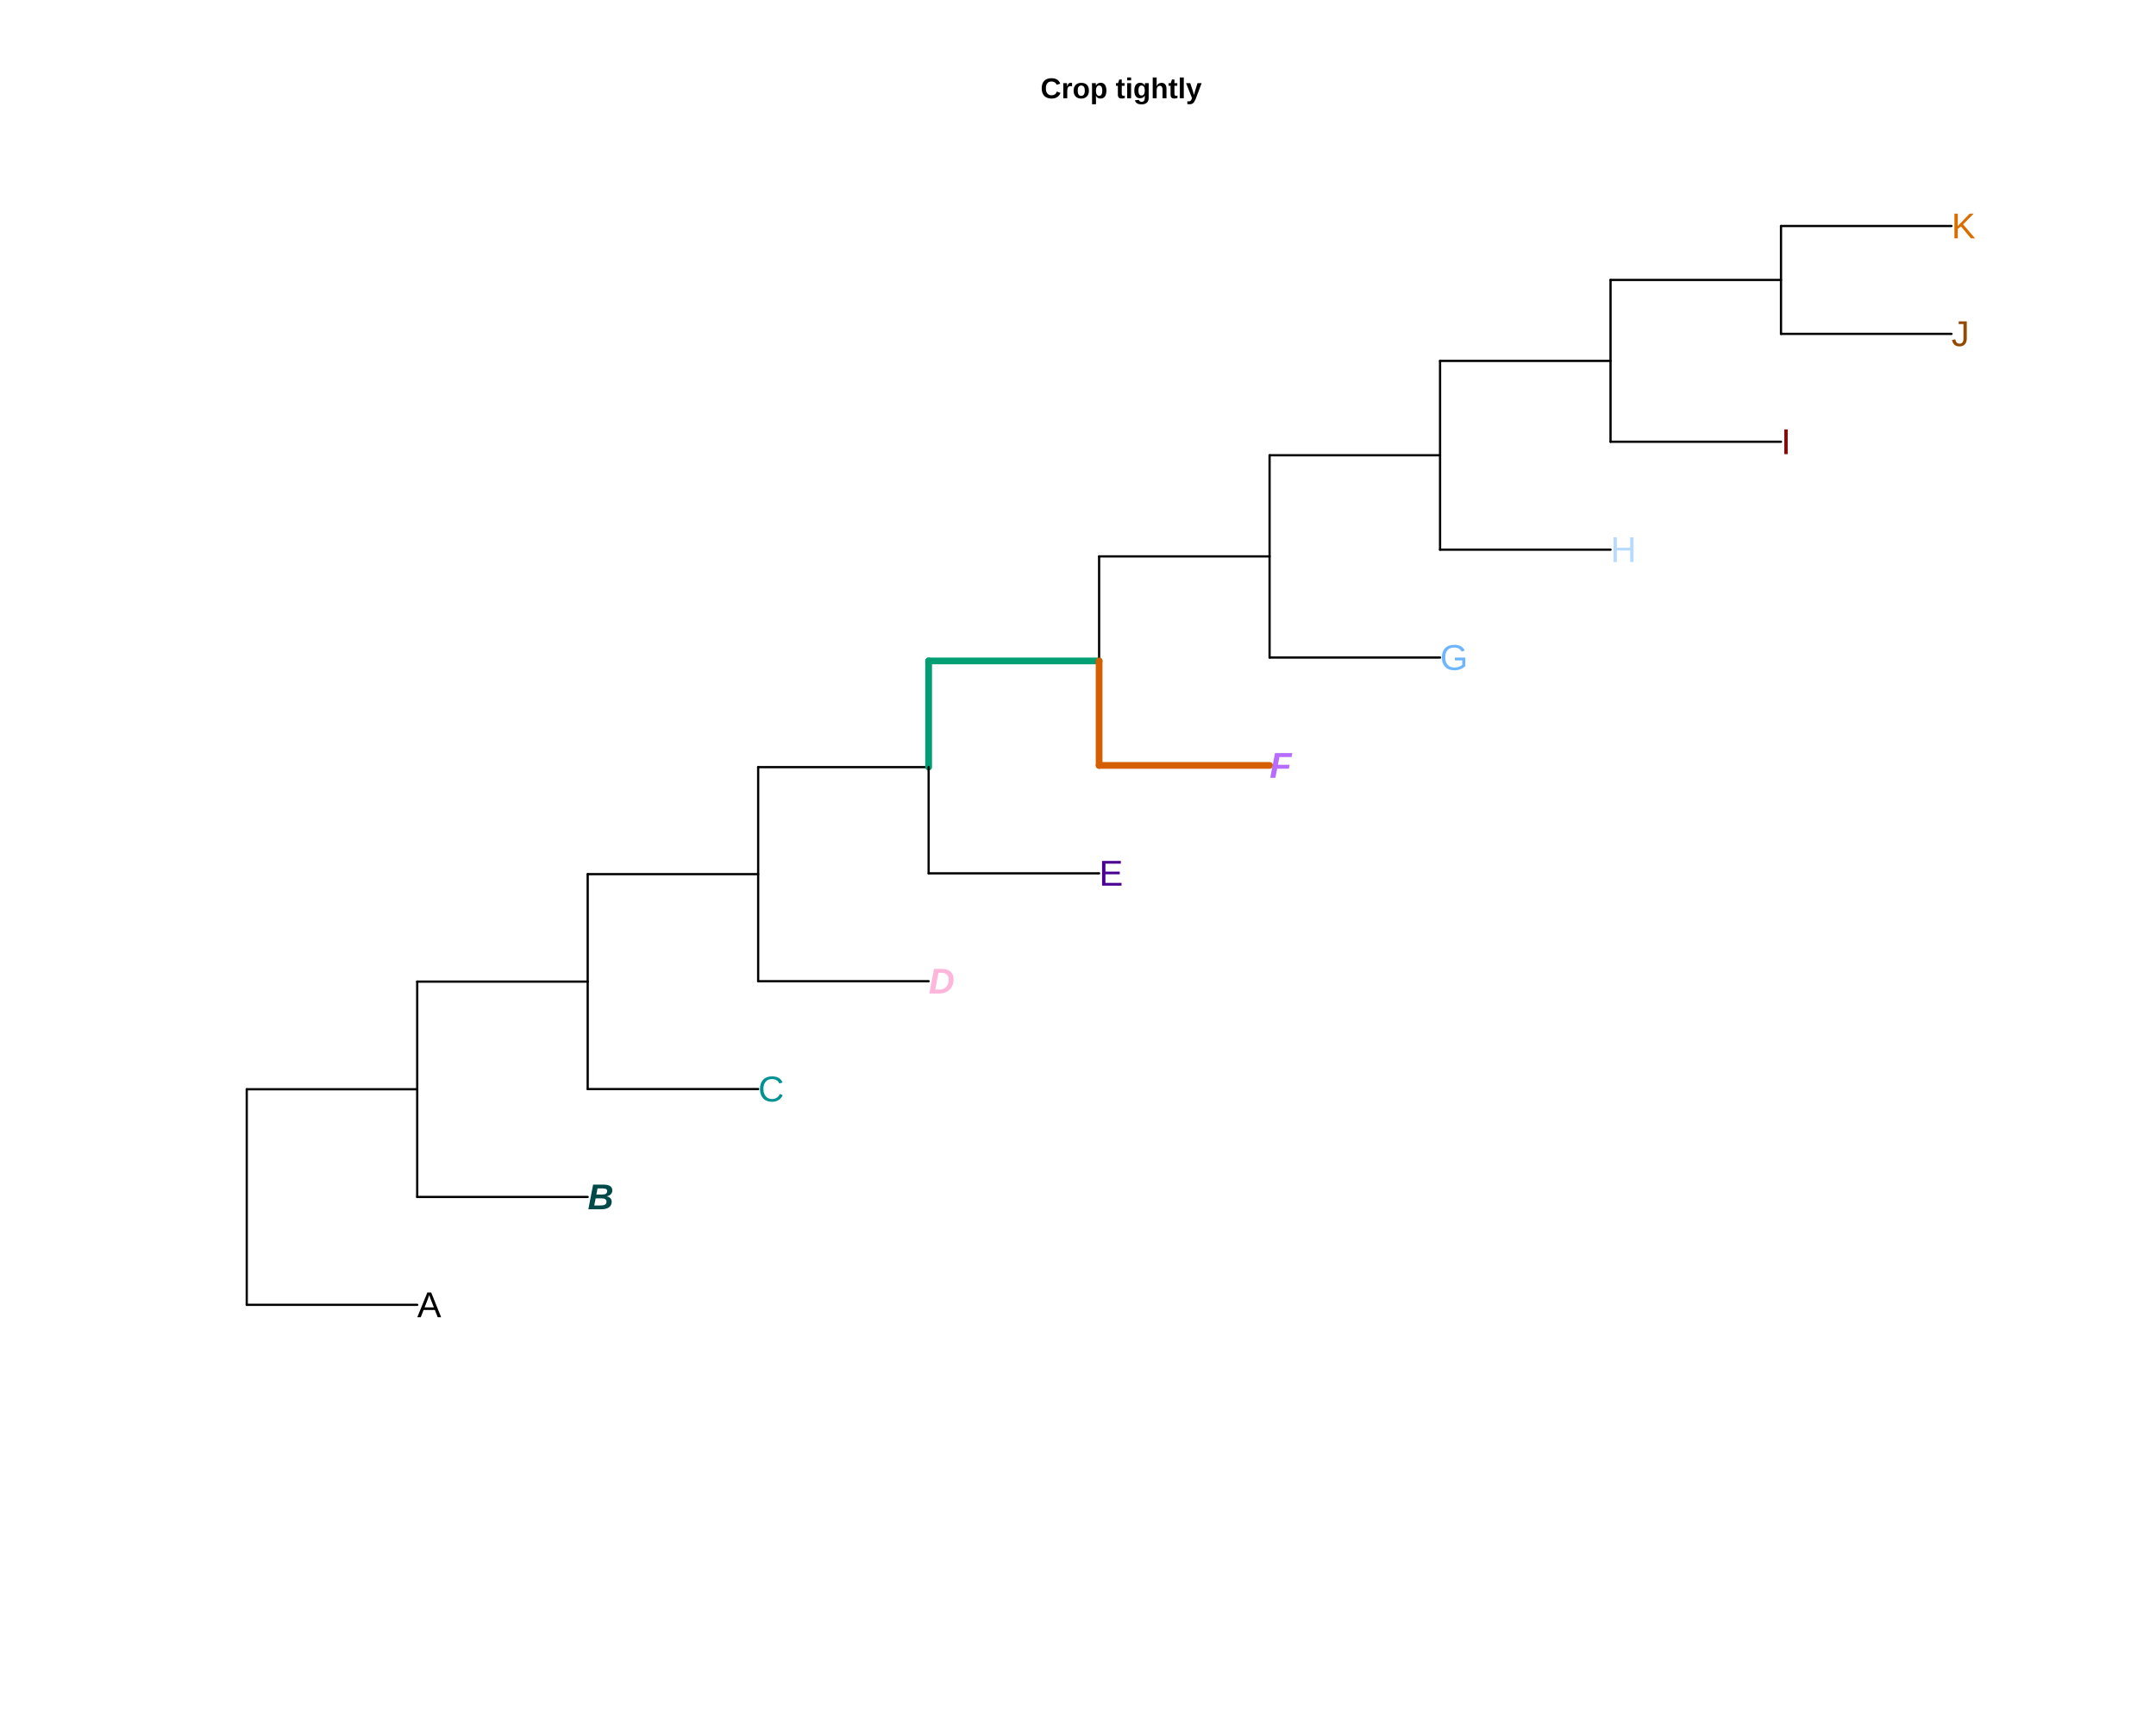
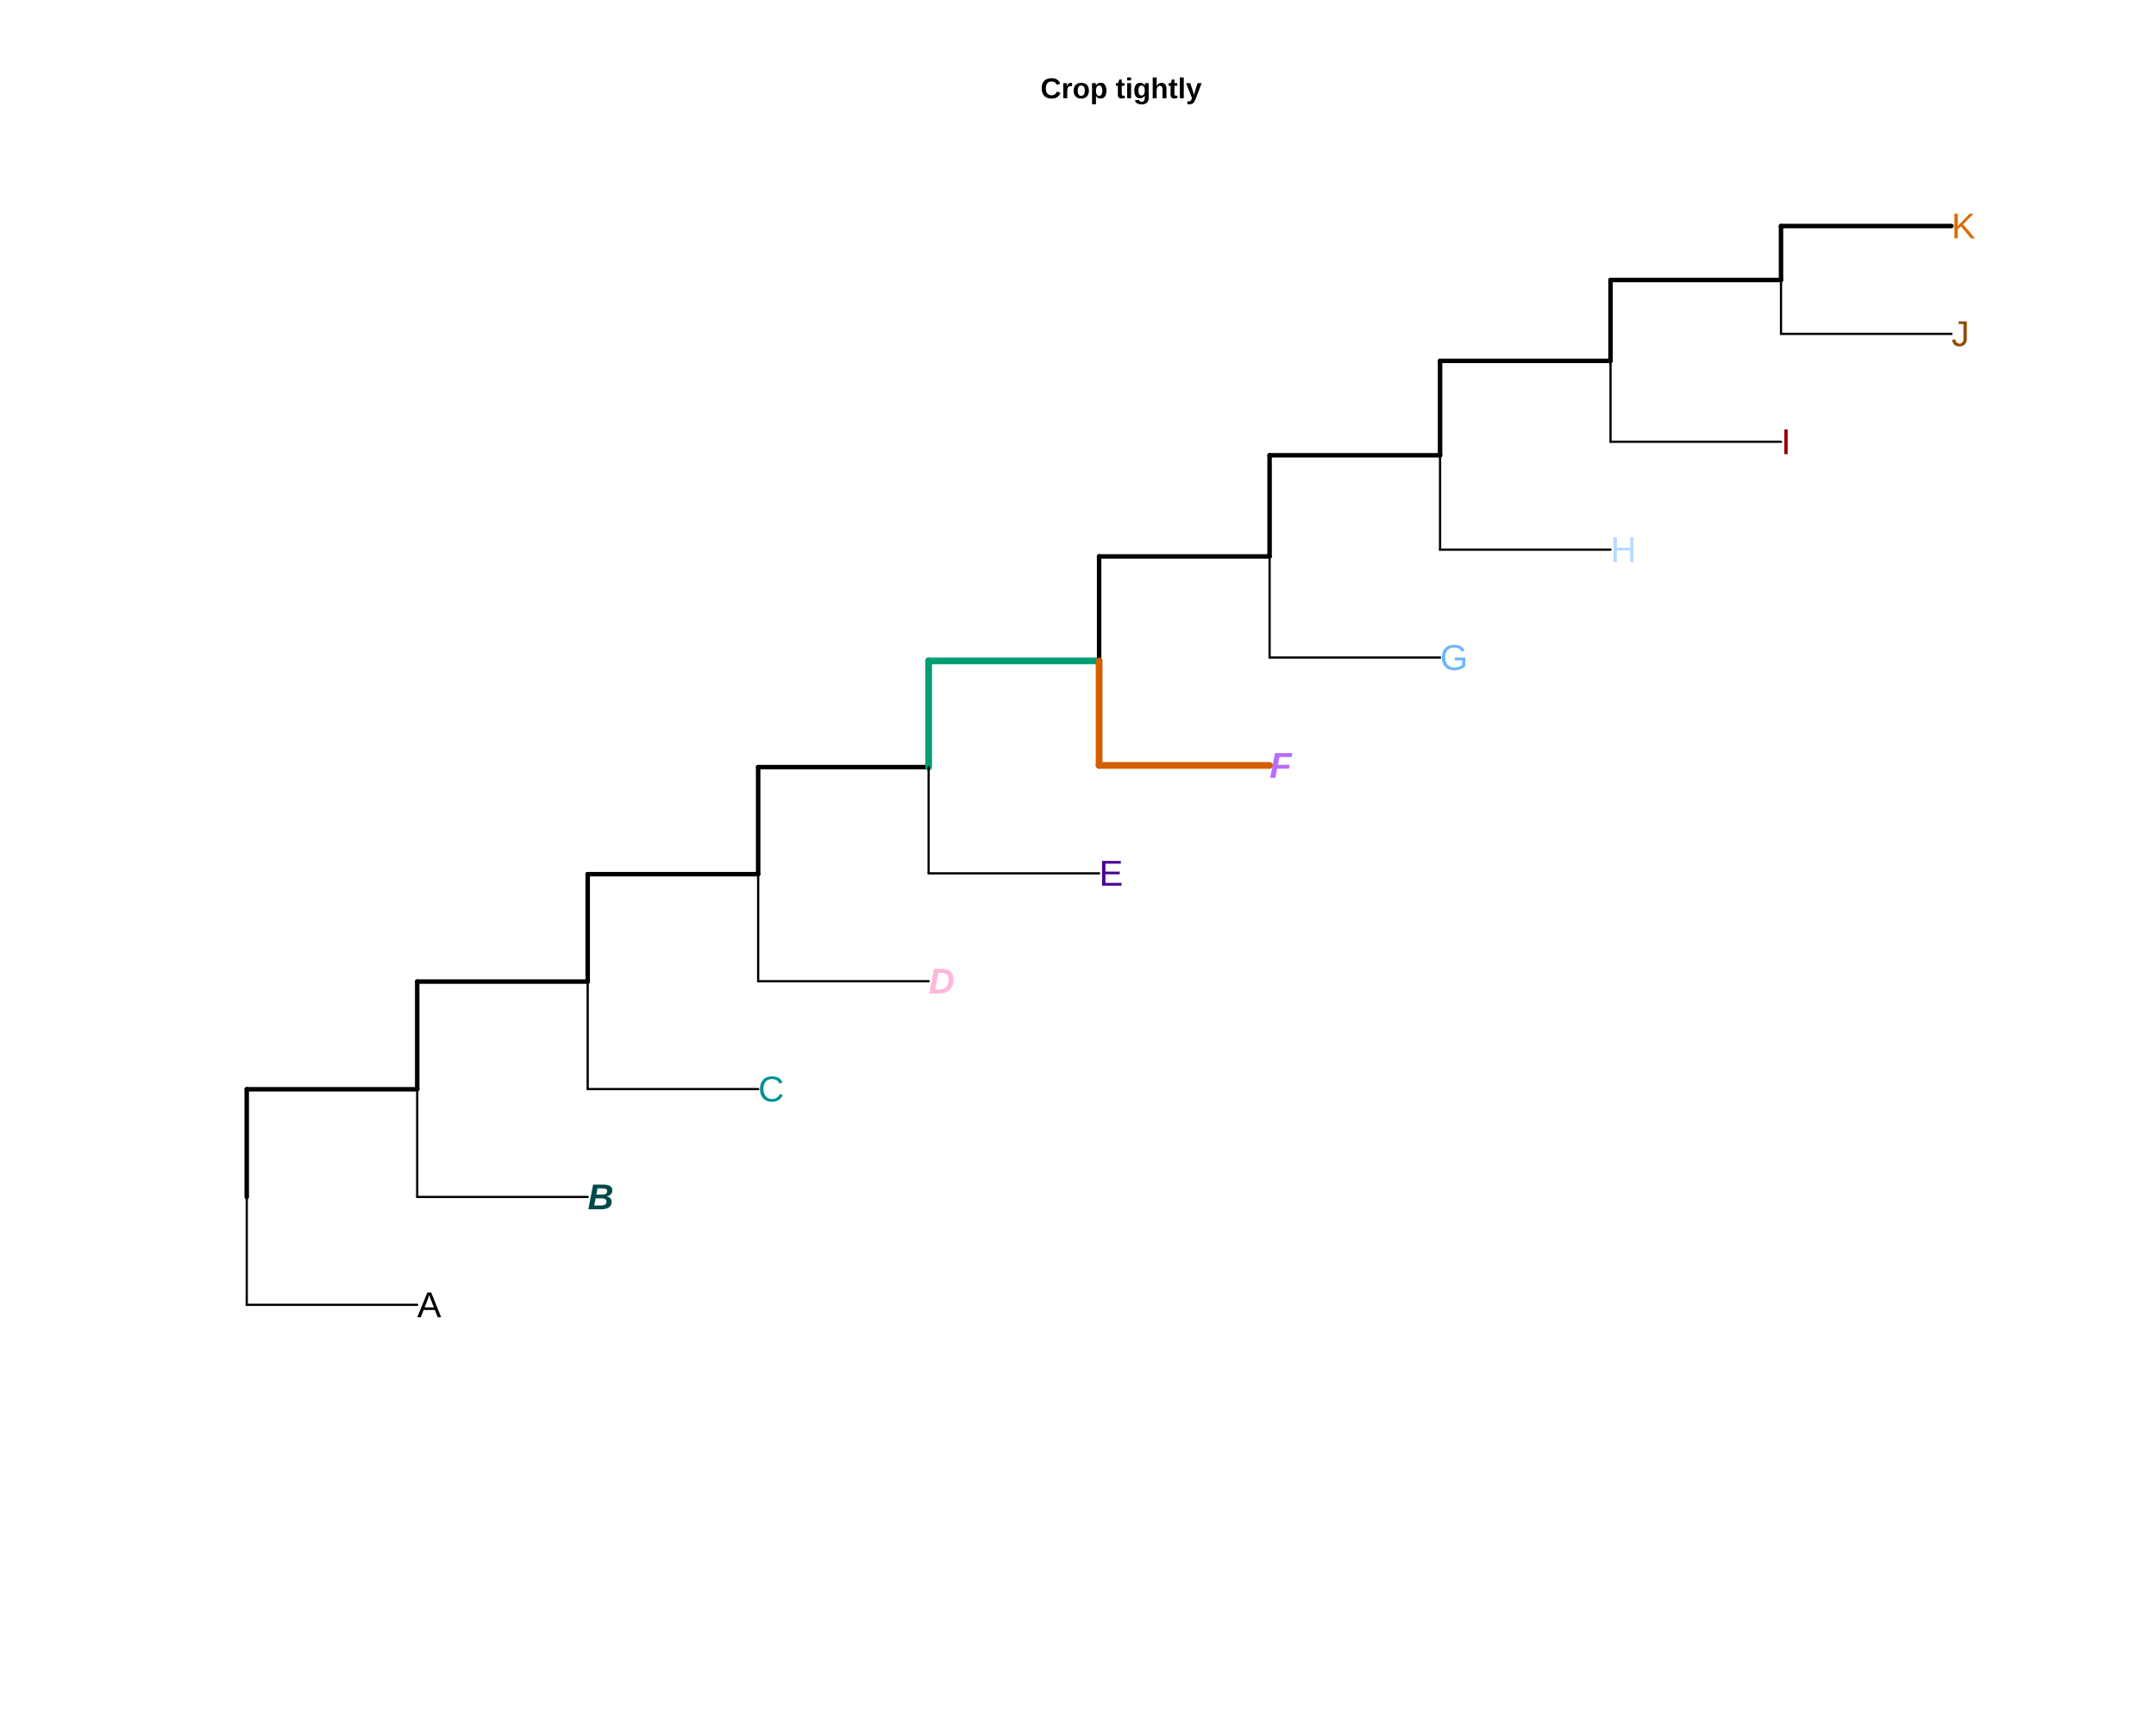
<svg xmlns="http://www.w3.org/2000/svg" viewBox="0 0 720.00 576.00">
  <defs>
    <style type="text/css">
    line, polyline, polygon, path, rect, circle {
      fill: none;
      stroke: #000000;
      stroke-linecap: round;
      stroke-linejoin: round;
      stroke-miterlimit: 10.00;
    }
  </style>
  </defs>
  <rect width="100%" height="100%" style="stroke: none; fill: #FFFFFF;" />
  <text x="347.49" y="32.82" style="font-size: 9.60px; font-weight: bold; font-family: Liberation Sans;" textLength="53.81px" lengthAdjust="spacingAndGlyphs">Crop tightly</text>
  <defs>
    <clipPath id="cpNTkuMDR8Njg5Ljc2fDUwMi41Nnw1OS4wNA==">
      <rect x="59.04" y="59.04" width="630.72" height="443.52" />
    </clipPath>
  </defs>
  <line x1="82.40" y1="435.70" x2="139.33" y2="435.70" style="stroke-width: 0.75;" clip-path="url(#cpNTkuMDR8Njg5Ljc2fDUwMi41Nnw1OS4wNA==)" />
-   <line x1="82.40" y1="363.72" x2="139.33" y2="363.72" style="stroke-width: 0.75;" clip-path="url(#cpNTkuMDR8Njg5Ljc2fDUwMi41Nnw1OS4wNA==)" />
+   <line x1="82.40" y1="363.72" x2="139.33" y2="363.72" style="stroke-width: 1.50;" clip-path="url(#cpNTkuMDR8Njg5Ljc2fDUwMi41Nnw1OS4wNA==)" />
  <line x1="139.33" y1="399.68" x2="196.26" y2="399.68" style="stroke-width: 0.75;" clip-path="url(#cpNTkuMDR8Njg5Ljc2fDUwMi41Nnw1OS4wNA==)" />
-   <line x1="139.33" y1="327.77" x2="196.26" y2="327.77" style="stroke-width: 0.75;" clip-path="url(#cpNTkuMDR8Njg5Ljc2fDUwMi41Nnw1OS4wNA==)" />
+   <line x1="139.33" y1="327.77" x2="196.26" y2="327.77" style="stroke-width: 1.50;" clip-path="url(#cpNTkuMDR8Njg5Ljc2fDUwMi41Nnw1OS4wNA==)" />
  <line x1="196.26" y1="363.65" x2="253.19" y2="363.65" style="stroke-width: 0.75;" clip-path="url(#cpNTkuMDR8Njg5Ljc2fDUwMi41Nnw1OS4wNA==)" />
-   <line x1="196.26" y1="291.89" x2="253.19" y2="291.89" style="stroke-width: 0.75;" clip-path="url(#cpNTkuMDR8Njg5Ljc2fDUwMi41Nnw1OS4wNA==)" />
+   <line x1="196.26" y1="291.89" x2="253.19" y2="291.89" style="stroke-width: 1.50;" clip-path="url(#cpNTkuMDR8Njg5Ljc2fDUwMi41Nnw1OS4wNA==)" />
  <line x1="253.19" y1="327.63" x2="310.12" y2="327.63" style="stroke-width: 0.75;" clip-path="url(#cpNTkuMDR8Njg5Ljc2fDUwMi41Nnw1OS4wNA==)" />
-   <line x1="253.19" y1="256.15" x2="310.12" y2="256.15" style="stroke-width: 0.75;" clip-path="url(#cpNTkuMDR8Njg5Ljc2fDUwMi41Nnw1OS4wNA==)" />
+   <line x1="253.19" y1="256.15" x2="310.12" y2="256.15" style="stroke-width: 1.50;" clip-path="url(#cpNTkuMDR8Njg5Ljc2fDUwMi41Nnw1OS4wNA==)" />
  <line x1="310.12" y1="291.61" x2="367.05" y2="291.61" style="stroke-width: 0.75;" clip-path="url(#cpNTkuMDR8Njg5Ljc2fDUwMi41Nnw1OS4wNA==)" />
  <line x1="310.12" y1="220.69" x2="367.05" y2="220.69" style="stroke-width: 2.25; stroke: #009E73;" clip-path="url(#cpNTkuMDR8Njg5Ljc2fDUwMi41Nnw1OS4wNA==)" />
  <line x1="367.05" y1="255.58" x2="423.98" y2="255.58" style="stroke-width: 2.25; stroke: #D55E00;" clip-path="url(#cpNTkuMDR8Njg5Ljc2fDUwMi41Nnw1OS4wNA==)" />
-   <line x1="367.05" y1="185.79" x2="423.98" y2="185.79" style="stroke-width: 0.75;" clip-path="url(#cpNTkuMDR8Njg5Ljc2fDUwMi41Nnw1OS4wNA==)" />
+   <line x1="367.05" y1="185.79" x2="423.98" y2="185.79" style="stroke-width: 1.50;" clip-path="url(#cpNTkuMDR8Njg5Ljc2fDUwMi41Nnw1OS4wNA==)" />
  <line x1="423.98" y1="219.56" x2="480.91" y2="219.56" style="stroke-width: 0.75;" clip-path="url(#cpNTkuMDR8Njg5Ljc2fDUwMi41Nnw1OS4wNA==)" />
-   <line x1="423.98" y1="152.02" x2="480.91" y2="152.02" style="stroke-width: 0.75;" clip-path="url(#cpNTkuMDR8Njg5Ljc2fDUwMi41Nnw1OS4wNA==)" />
+   <line x1="423.98" y1="152.02" x2="480.91" y2="152.02" style="stroke-width: 1.50;" clip-path="url(#cpNTkuMDR8Njg5Ljc2fDUwMi41Nnw1OS4wNA==)" />
  <line x1="480.91" y1="183.54" x2="537.84" y2="183.54" style="stroke-width: 0.75;" clip-path="url(#cpNTkuMDR8Njg5Ljc2fDUwMi41Nnw1OS4wNA==)" />
-   <line x1="480.91" y1="120.50" x2="537.84" y2="120.50" style="stroke-width: 0.75;" clip-path="url(#cpNTkuMDR8Njg5Ljc2fDUwMi41Nnw1OS4wNA==)" />
+   <line x1="480.91" y1="120.50" x2="537.84" y2="120.50" style="stroke-width: 1.50;" clip-path="url(#cpNTkuMDR8Njg5Ljc2fDUwMi41Nnw1OS4wNA==)" />
  <line x1="537.84" y1="147.51" x2="594.77" y2="147.51" style="stroke-width: 0.75;" clip-path="url(#cpNTkuMDR8Njg5Ljc2fDUwMi41Nnw1OS4wNA==)" />
-   <line x1="537.84" y1="93.48" x2="594.77" y2="93.48" style="stroke-width: 0.75;" clip-path="url(#cpNTkuMDR8Njg5Ljc2fDUwMi41Nnw1OS4wNA==)" />
+   <line x1="537.84" y1="93.48" x2="594.77" y2="93.48" style="stroke-width: 1.50;" clip-path="url(#cpNTkuMDR8Njg5Ljc2fDUwMi41Nnw1OS4wNA==)" />
  <line x1="594.77" y1="111.49" x2="651.70" y2="111.49" style="stroke-width: 0.75;" clip-path="url(#cpNTkuMDR8Njg5Ljc2fDUwMi41Nnw1OS4wNA==)" />
-   <line x1="594.77" y1="75.47" x2="651.70" y2="75.47" style="stroke-width: 0.75;" clip-path="url(#cpNTkuMDR8Njg5Ljc2fDUwMi41Nnw1OS4wNA==)" />
-   <line x1="82.40" y1="435.70" x2="82.40" y2="363.72" style="stroke-width: 0.75;" clip-path="url(#cpNTkuMDR8Njg5Ljc2fDUwMi41Nnw1OS4wNA==)" />
-   <line x1="139.33" y1="399.68" x2="139.33" y2="327.77" style="stroke-width: 0.75;" clip-path="url(#cpNTkuMDR8Njg5Ljc2fDUwMi41Nnw1OS4wNA==)" />
-   <line x1="196.26" y1="363.65" x2="196.26" y2="291.89" style="stroke-width: 0.75;" clip-path="url(#cpNTkuMDR8Njg5Ljc2fDUwMi41Nnw1OS4wNA==)" />
-   <line x1="253.19" y1="327.63" x2="253.19" y2="256.15" style="stroke-width: 0.75;" clip-path="url(#cpNTkuMDR8Njg5Ljc2fDUwMi41Nnw1OS4wNA==)" />
+   <line x1="594.77" y1="75.47" x2="651.70" y2="75.47" style="stroke-width: 1.50;" clip-path="url(#cpNTkuMDR8Njg5Ljc2fDUwMi41Nnw1OS4wNA==)" />
+   <line x1="82.40" y1="399.71" x2="82.40" y2="363.72" style="stroke-width: 1.50;" clip-path="url(#cpNTkuMDR8Njg5Ljc2fDUwMi41Nnw1OS4wNA==)" />
+   <line x1="139.33" y1="363.72" x2="139.33" y2="327.77" style="stroke-width: 1.50;" clip-path="url(#cpNTkuMDR8Njg5Ljc2fDUwMi41Nnw1OS4wNA==)" />
+   <line x1="196.26" y1="327.77" x2="196.26" y2="291.89" style="stroke-width: 1.50;" clip-path="url(#cpNTkuMDR8Njg5Ljc2fDUwMi41Nnw1OS4wNA==)" />
+   <line x1="253.19" y1="291.89" x2="253.19" y2="256.15" style="stroke-width: 1.50;" clip-path="url(#cpNTkuMDR8Njg5Ljc2fDUwMi41Nnw1OS4wNA==)" />
  <line x1="310.12" y1="256.15" x2="310.12" y2="220.69" style="stroke-width: 2.25; stroke: #009E73;" clip-path="url(#cpNTkuMDR8Njg5Ljc2fDUwMi41Nnw1OS4wNA==)" />
-   <line x1="367.05" y1="220.69" x2="367.05" y2="185.79" style="stroke-width: 0.75;" clip-path="url(#cpNTkuMDR8Njg5Ljc2fDUwMi41Nnw1OS4wNA==)" />
-   <line x1="423.98" y1="219.56" x2="423.98" y2="152.02" style="stroke-width: 0.75;" clip-path="url(#cpNTkuMDR8Njg5Ljc2fDUwMi41Nnw1OS4wNA==)" />
-   <line x1="480.91" y1="183.54" x2="480.91" y2="120.50" style="stroke-width: 0.75;" clip-path="url(#cpNTkuMDR8Njg5Ljc2fDUwMi41Nnw1OS4wNA==)" />
-   <line x1="537.84" y1="147.51" x2="537.84" y2="93.48" style="stroke-width: 0.75;" clip-path="url(#cpNTkuMDR8Njg5Ljc2fDUwMi41Nnw1OS4wNA==)" />
-   <line x1="594.77" y1="111.49" x2="594.77" y2="75.47" style="stroke-width: 0.75;" clip-path="url(#cpNTkuMDR8Njg5Ljc2fDUwMi41Nnw1OS4wNA==)" />
+   <line x1="367.05" y1="220.69" x2="367.05" y2="185.79" style="stroke-width: 1.50;" clip-path="url(#cpNTkuMDR8Njg5Ljc2fDUwMi41Nnw1OS4wNA==)" />
+   <line x1="423.98" y1="185.79" x2="423.98" y2="152.02" style="stroke-width: 1.50;" clip-path="url(#cpNTkuMDR8Njg5Ljc2fDUwMi41Nnw1OS4wNA==)" />
+   <line x1="480.91" y1="152.02" x2="480.91" y2="120.50" style="stroke-width: 1.50;" clip-path="url(#cpNTkuMDR8Njg5Ljc2fDUwMi41Nnw1OS4wNA==)" />
+   <line x1="537.84" y1="120.50" x2="537.84" y2="93.48" style="stroke-width: 1.50;" clip-path="url(#cpNTkuMDR8Njg5Ljc2fDUwMi41Nnw1OS4wNA==)" />
+   <line x1="594.77" y1="93.48" x2="594.77" y2="75.47" style="stroke-width: 1.50;" clip-path="url(#cpNTkuMDR8Njg5Ljc2fDUwMi41Nnw1OS4wNA==)" />
+   <line x1="82.40" y1="435.70" x2="82.40" y2="399.71" style="stroke-width: 0.75;" clip-path="url(#cpNTkuMDR8Njg5Ljc2fDUwMi41Nnw1OS4wNA==)" />
+   <line x1="139.33" y1="399.68" x2="139.33" y2="363.72" style="stroke-width: 0.75;" clip-path="url(#cpNTkuMDR8Njg5Ljc2fDUwMi41Nnw1OS4wNA==)" />
+   <line x1="196.26" y1="363.65" x2="196.26" y2="327.77" style="stroke-width: 0.75;" clip-path="url(#cpNTkuMDR8Njg5Ljc2fDUwMi41Nnw1OS4wNA==)" />
+   <line x1="253.19" y1="327.63" x2="253.19" y2="291.89" style="stroke-width: 0.75;" clip-path="url(#cpNTkuMDR8Njg5Ljc2fDUwMi41Nnw1OS4wNA==)" />
  <line x1="310.12" y1="291.61" x2="310.12" y2="256.15" style="stroke-width: 0.75;" clip-path="url(#cpNTkuMDR8Njg5Ljc2fDUwMi41Nnw1OS4wNA==)" />
  <line x1="367.05" y1="255.58" x2="367.05" y2="220.69" style="stroke-width: 2.25; stroke: #D55E00;" clip-path="url(#cpNTkuMDR8Njg5Ljc2fDUwMi41Nnw1OS4wNA==)" />
+   <line x1="423.98" y1="219.56" x2="423.98" y2="185.79" style="stroke-width: 0.75;" clip-path="url(#cpNTkuMDR8Njg5Ljc2fDUwMi41Nnw1OS4wNA==)" />
+   <line x1="480.91" y1="183.54" x2="480.91" y2="152.02" style="stroke-width: 0.75;" clip-path="url(#cpNTkuMDR8Njg5Ljc2fDUwMi41Nnw1OS4wNA==)" />
+   <line x1="537.84" y1="147.51" x2="537.84" y2="120.50" style="stroke-width: 0.75;" clip-path="url(#cpNTkuMDR8Njg5Ljc2fDUwMi41Nnw1OS4wNA==)" />
+   <line x1="594.77" y1="111.49" x2="594.77" y2="93.48" style="stroke-width: 0.75;" clip-path="url(#cpNTkuMDR8Njg5Ljc2fDUwMi41Nnw1OS4wNA==)" />
  <g clip-path="url(#cpNTkuMDR8Njg5Ljc2fDUwMi41Nnw1OS4wNA==)">
    <text x="139.33" y="439.83" style="font-size: 12.00px; font-family: Liberation Sans;" textLength="8.00px" lengthAdjust="spacingAndGlyphs">A</text>
  </g>
  <g clip-path="url(#cpNTkuMDR8Njg5Ljc2fDUwMi41Nnw1OS4wNA==)">
    <text x="196.26" y="403.80" style="font-size: 12.00px; font-weight: bold; font-style: italic; fill: #004949; font-family: Liberation Sans;" textLength="8.67px" lengthAdjust="spacingAndGlyphs">B</text>
  </g>
  <g clip-path="url(#cpNTkuMDR8Njg5Ljc2fDUwMi41Nnw1OS4wNA==)">
    <text x="253.19" y="367.78" style="font-size: 12.00px; fill: #009292; font-family: Liberation Sans;" textLength="8.67px" lengthAdjust="spacingAndGlyphs">C</text>
  </g>
  <g clip-path="url(#cpNTkuMDR8Njg5Ljc2fDUwMi41Nnw1OS4wNA==)">
    <text x="310.12" y="331.76" style="font-size: 12.00px; font-weight: bold; font-style: italic; fill: #FFB6DB; font-family: Liberation Sans;" textLength="8.67px" lengthAdjust="spacingAndGlyphs">D</text>
  </g>
  <g clip-path="url(#cpNTkuMDR8Njg5Ljc2fDUwMi41Nnw1OS4wNA==)">
    <text x="367.05" y="295.73" style="font-size: 12.00px; fill: #490092; font-family: Liberation Sans;" textLength="8.00px" lengthAdjust="spacingAndGlyphs">E</text>
  </g>
  <g clip-path="url(#cpNTkuMDR8Njg5Ljc2fDUwMi41Nnw1OS4wNA==)">
    <text x="423.98" y="259.71" style="font-size: 12.00px; font-weight: bold; font-style: italic; fill: #B66DFF; font-family: Liberation Sans;" textLength="7.33px" lengthAdjust="spacingAndGlyphs">F</text>
  </g>
  <g clip-path="url(#cpNTkuMDR8Njg5Ljc2fDUwMi41Nnw1OS4wNA==)">
    <text x="480.91" y="223.69" style="font-size: 12.00px; fill: #6DB6FF; font-family: Liberation Sans;" textLength="9.33px" lengthAdjust="spacingAndGlyphs">G</text>
  </g>
  <g clip-path="url(#cpNTkuMDR8Njg5Ljc2fDUwMi41Nnw1OS4wNA==)">
    <text x="537.84" y="187.66" style="font-size: 12.00px; fill: #B6DBFF; font-family: Liberation Sans;" textLength="8.67px" lengthAdjust="spacingAndGlyphs">H</text>
  </g>
  <g clip-path="url(#cpNTkuMDR8Njg5Ljc2fDUwMi41Nnw1OS4wNA==)">
    <text x="594.77" y="151.64" style="font-size: 12.00px; fill: #920000; font-family: Liberation Sans;" textLength="3.33px" lengthAdjust="spacingAndGlyphs">I</text>
  </g>
  <g clip-path="url(#cpNTkuMDR8Njg5Ljc2fDUwMi41Nnw1OS4wNA==)">
    <text x="651.70" y="115.55" style="font-size: 12.00px; fill: #924900; font-family: Liberation Sans;" textLength="6.00px" lengthAdjust="spacingAndGlyphs">J</text>
  </g>
  <g clip-path="url(#cpNTkuMDR8Njg5Ljc2fDUwMi41Nnw1OS4wNA==)">
    <text x="651.70" y="79.59" style="font-size: 12.00px; fill: #DB6D00; font-family: Liberation Sans;" textLength="8.00px" lengthAdjust="spacingAndGlyphs">K</text>
  </g>
</svg>
